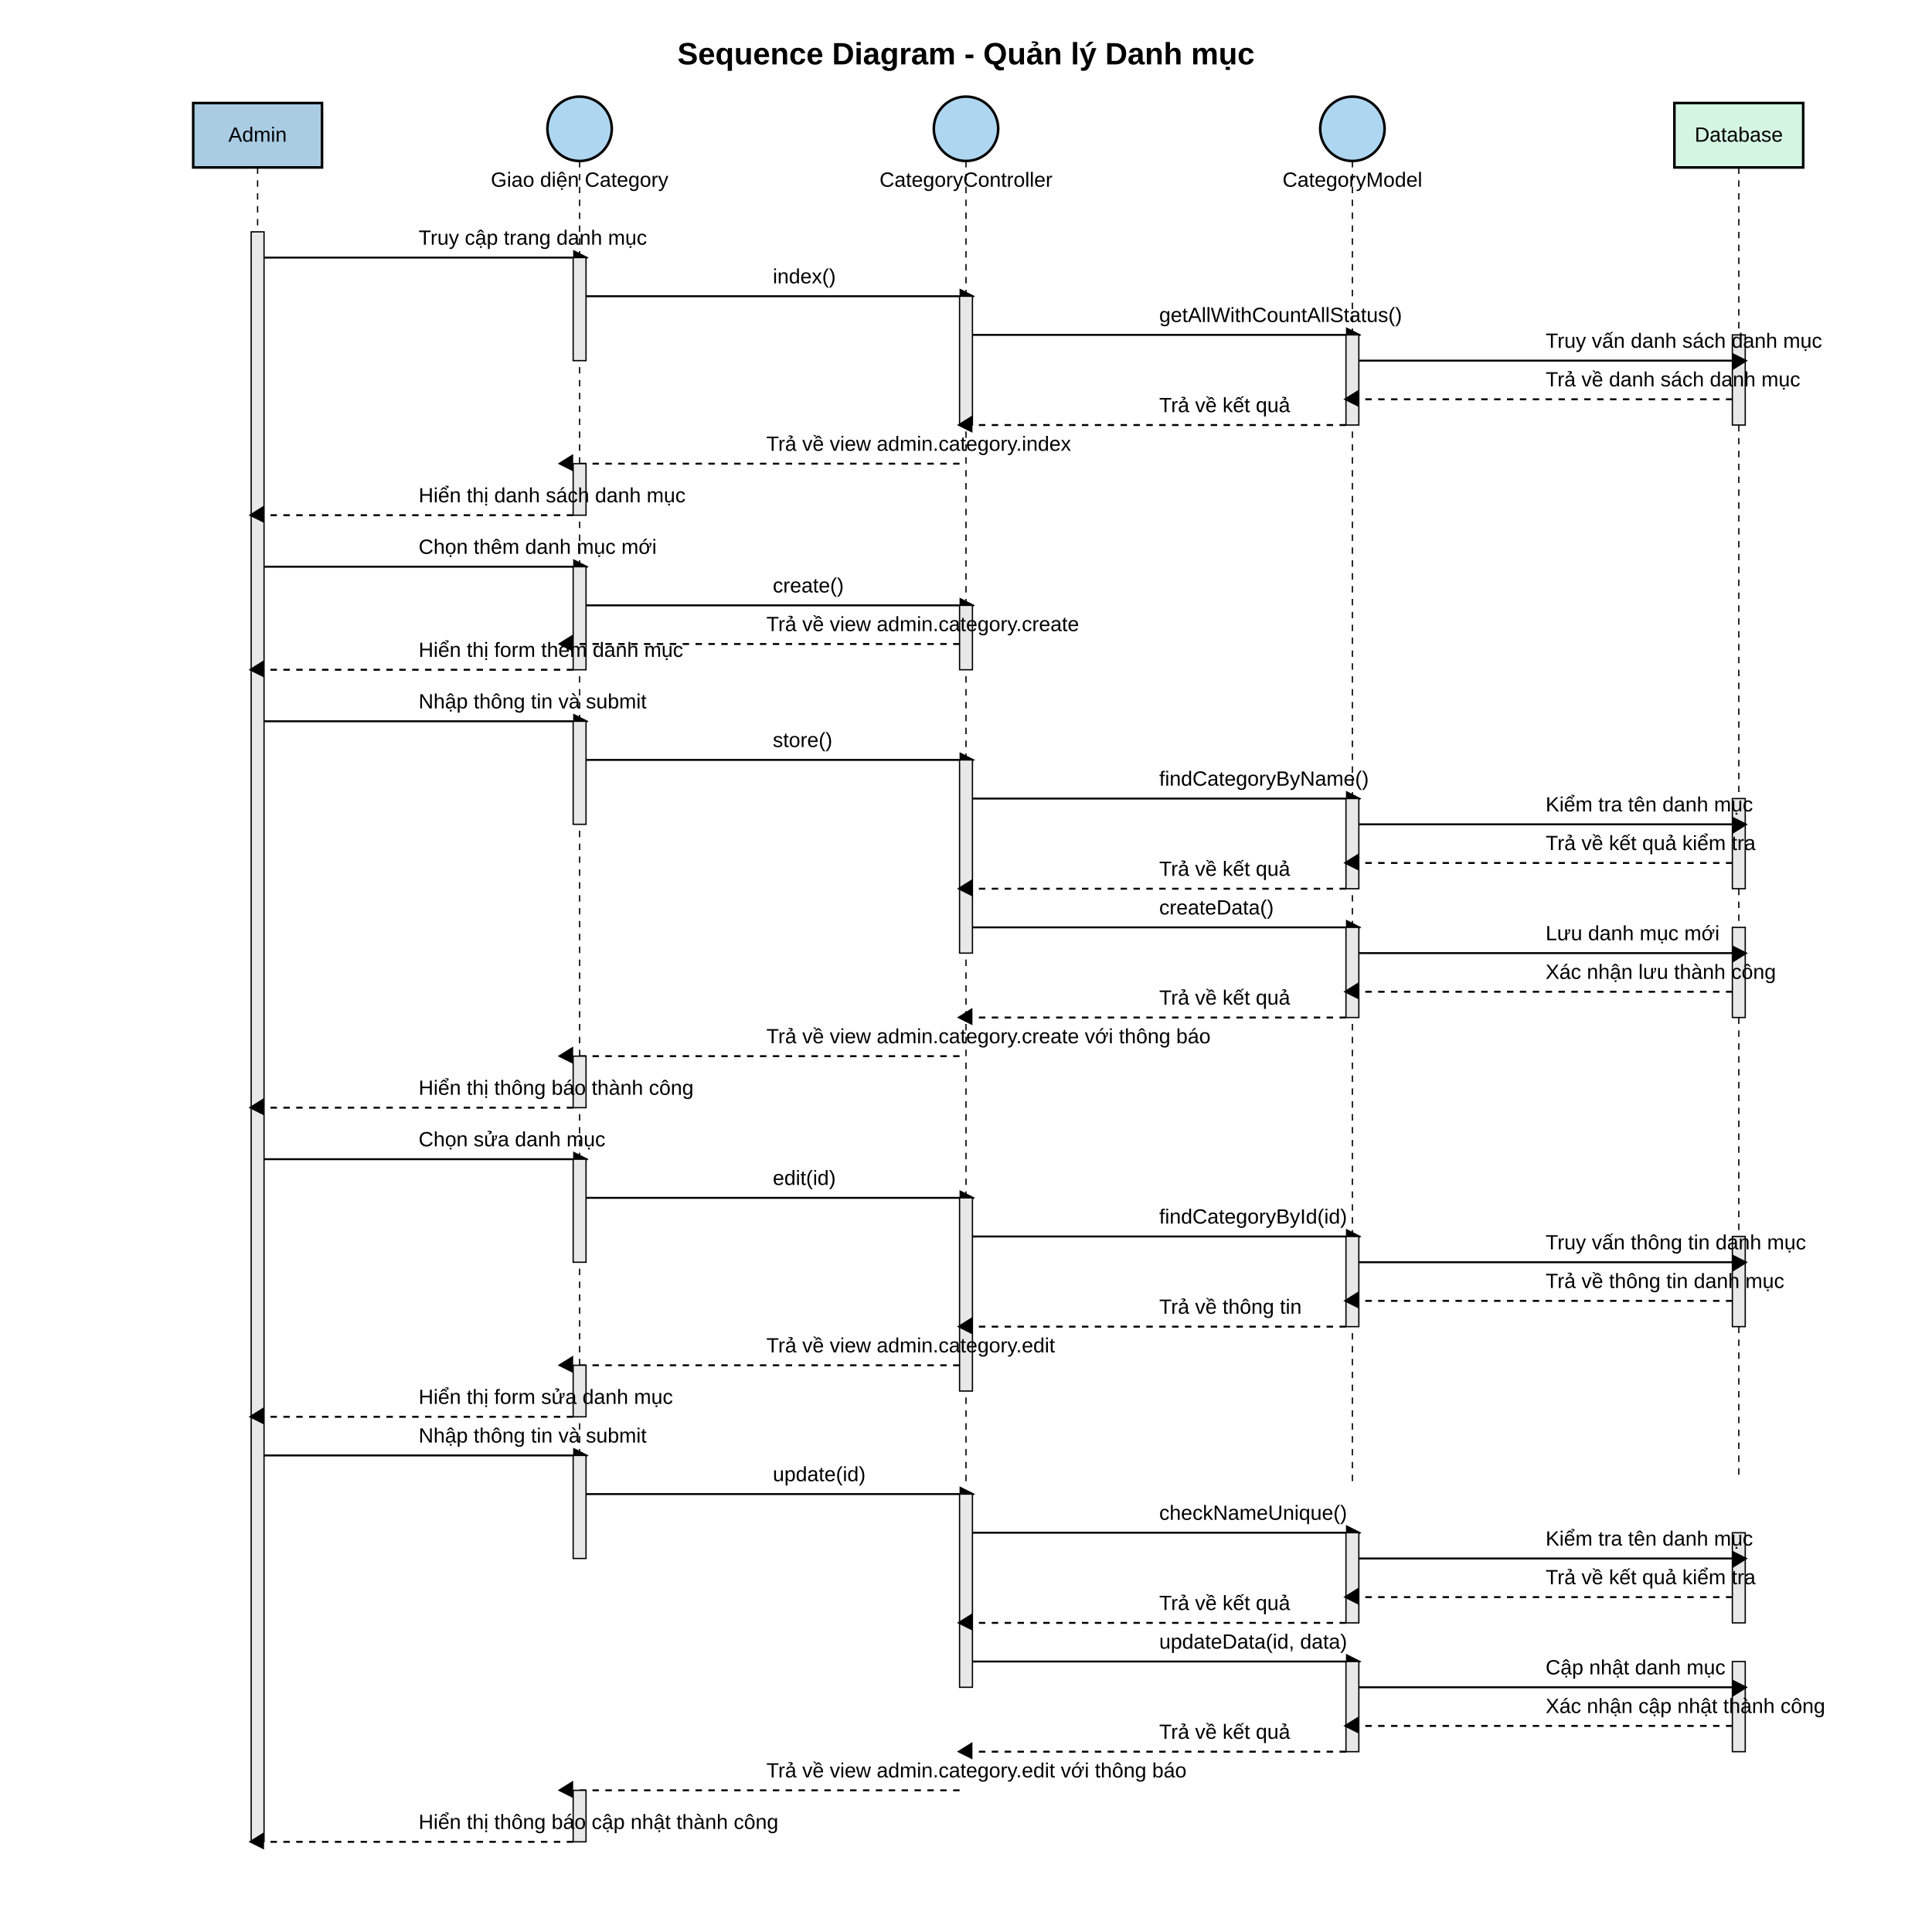
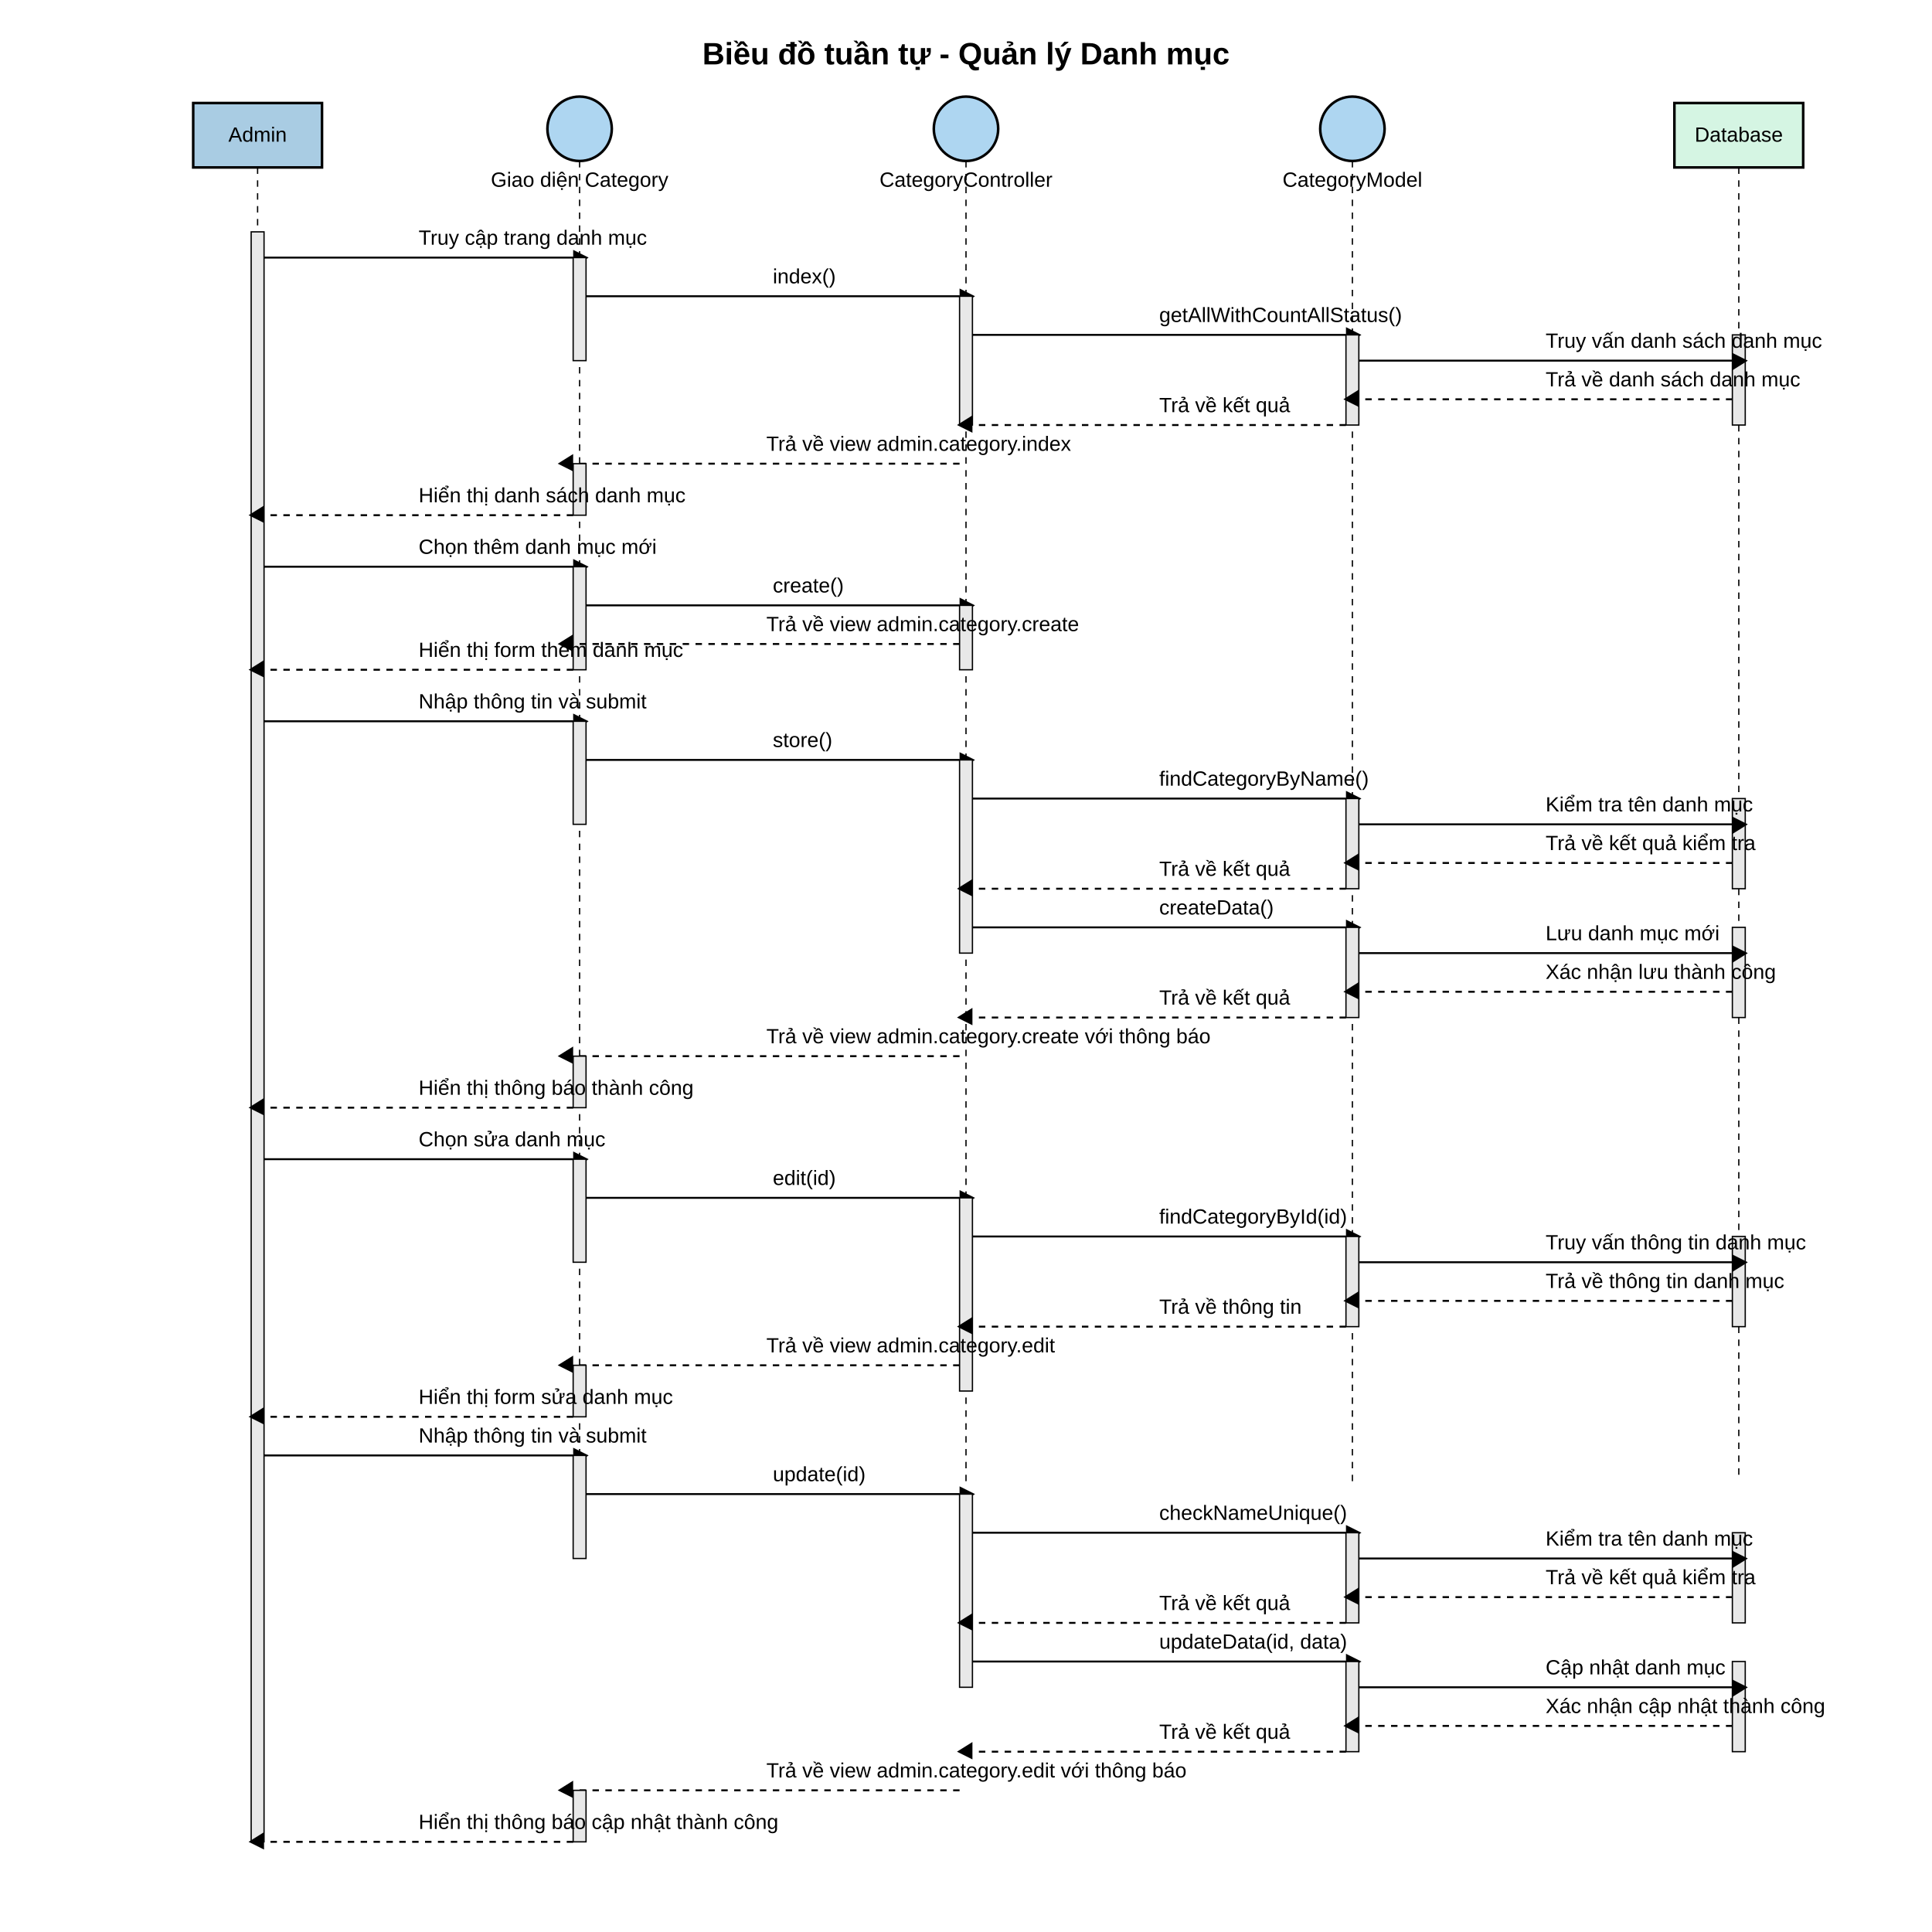
<svg xmlns="http://www.w3.org/2000/svg" version="1.1" width="1500" height="1500" viewBox="0 0 1500 1200" preserveAspectRatio="xMinYMin meet">
  <defs>
    <marker id="arrow" markerWidth="13" markerHeight="13" refX="2" refY="6" orient="auto">
      <path d="M2,2 L2,11 L10,6 L2,2" style="fill:black;" />
    </marker>
    <marker id="dashedarrow" markerWidth="13" markerHeight="13" refX="2" refY="6" orient="auto">
      <path d="M2,2 L2,11 L10,6 L2,2" style="fill:black;" />
    </marker>
  </defs>
-   <text x="750" y="50" font-family="Arial" font-size="24" text-anchor="middle" font-weight="bold">Sequence Diagram - Quản lý Danh mục</text>
+   <text x="750" y="50" font-family="Arial" font-size="24" text-anchor="middle" font-weight="bold">Biều đồ tuần tự - Quản lý Danh mục</text>
  <rect x="150" y="80" width="100" height="50" fill="#A9CCE3" stroke="black" stroke-width="2" />
  <text x="200" y="110" font-family="Arial" font-size="16" text-anchor="middle">Admin</text>
  <line x1="200" y1="130" x2="200" y2="1150" stroke="black" stroke-width="1" stroke-dasharray="5,5" />
  <circle cx="450" cy="100" r="25" fill="#AED6F1" stroke="black" stroke-width="2" />
  <text x="450" y="145" font-family="Arial" font-size="16" text-anchor="middle">Giao diện Category</text>
  <line x1="450" y1="125" x2="450" y2="1150" stroke="black" stroke-width="1" stroke-dasharray="5,5" />
  <circle cx="750" cy="100" r="25" fill="#AED6F1" stroke="black" stroke-width="2" />
  <text x="750" y="145" font-family="Arial" font-size="16" text-anchor="middle">CategoryController</text>
  <line x1="750" y1="125" x2="750" y2="1150" stroke="black" stroke-width="1" stroke-dasharray="5,5" />
  <circle cx="1050" cy="100" r="25" fill="#AED6F1" stroke="black" stroke-width="2" />
  <text x="1050" y="145" font-family="Arial" font-size="16" text-anchor="middle">CategoryModel</text>
  <line x1="1050" y1="125" x2="1050" y2="1150" stroke="black" stroke-width="1" stroke-dasharray="5,5" />
  <rect x="1300" y="80" width="100" height="50" fill="#D5F5E3" stroke="black" stroke-width="2" />
  <text x="1350" y="110" font-family="Arial" font-size="16" text-anchor="middle">Database</text>
  <line x1="1350" y1="130" x2="1350" y2="1150" stroke="black" stroke-width="1" stroke-dasharray="5,5" />
  <rect x="195" y="180" width="10" height="1250" fill="#E8E8E8" stroke="black" stroke-width="1" />
  <line x1="205" y1="200" x2="445" y2="200" stroke="black" stroke-width="1.5" marker-end="url(#arrow)" />
  <text x="325" y="190" font-family="Arial" font-size="16">Truy cập trang danh mục</text>
  <rect x="445" y="200" width="10" height="80" fill="#E8E8E8" stroke="black" stroke-width="1" />
  <line x1="455" y1="230" x2="745" y2="230" stroke="black" stroke-width="1.5" marker-end="url(#arrow)" />
  <text x="600" y="220" font-family="Arial" font-size="16">index()</text>
  <rect x="745" y="230" width="10" height="100" fill="#E8E8E8" stroke="black" stroke-width="1" />
  <line x1="755" y1="260" x2="1045" y2="260" stroke="black" stroke-width="1.5" marker-end="url(#arrow)" />
  <text x="900" y="250" font-family="Arial" font-size="16">getAllWithCountAllStatus()</text>
  <rect x="1045" y="260" width="10" height="70" fill="#E8E8E8" stroke="black" stroke-width="1" />
  <rect x="1345" y="260" width="10" height="70" fill="#E8E8E8" stroke="black" stroke-width="1" />
  <line x1="1055" y1="280" x2="1345" y2="280" stroke="black" stroke-width="1.5" marker-end="url(#arrow)" />
  <text x="1200" y="270" font-family="Arial" font-size="16">Truy vấn danh sách danh mục</text>
  <line x1="1345" y1="310" x2="1055" y2="310" stroke="black" stroke-width="1.5" stroke-dasharray="5,5" marker-end="url(#dashedarrow)" />
  <text x="1200" y="300" font-family="Arial" font-size="16">Trả về danh sách danh mục</text>
  <line x1="1045" y1="330" x2="755" y2="330" stroke="black" stroke-width="1.5" stroke-dasharray="5,5" marker-end="url(#dashedarrow)" />
  <text x="900" y="320" font-family="Arial" font-size="16">Trả về kết quả</text>
  <line x1="745" y1="360" x2="445" y2="360" stroke="black" stroke-width="1.5" stroke-dasharray="5,5" marker-end="url(#dashedarrow)" />
  <text x="595" y="350" font-family="Arial" font-size="16">Trả về view admin.category.index</text>
  <rect x="445" y="360" width="10" height="40" fill="#E8E8E8" stroke="black" stroke-width="1" />
  <line x1="445" y1="400" x2="205" y2="400" stroke="black" stroke-width="1.5" stroke-dasharray="5,5" marker-end="url(#dashedarrow)" />
  <text x="325" y="390" font-family="Arial" font-size="16">Hiển thị danh sách danh mục</text>
  <line x1="205" y1="440" x2="445" y2="440" stroke="black" stroke-width="1.5" marker-end="url(#arrow)" />
  <text x="325" y="430" font-family="Arial" font-size="16">Chọn thêm danh mục mới</text>
  <rect x="445" y="440" width="10" height="80" fill="#E8E8E8" stroke="black" stroke-width="1" />
  <line x1="455" y1="470" x2="745" y2="470" stroke="black" stroke-width="1.5" marker-end="url(#arrow)" />
  <text x="600" y="460" font-family="Arial" font-size="16">create()</text>
  <rect x="745" y="470" width="10" height="50" fill="#E8E8E8" stroke="black" stroke-width="1" />
  <line x1="745" y1="500" x2="445" y2="500" stroke="black" stroke-width="1.5" stroke-dasharray="5,5" marker-end="url(#dashedarrow)" />
  <text x="595" y="490" font-family="Arial" font-size="16">Trả về view admin.category.create</text>
  <line x1="445" y1="520" x2="205" y2="520" stroke="black" stroke-width="1.5" stroke-dasharray="5,5" marker-end="url(#dashedarrow)" />
  <text x="325" y="510" font-family="Arial" font-size="16">Hiển thị form thêm danh mục</text>
  <line x1="205" y1="560" x2="445" y2="560" stroke="black" stroke-width="1.5" marker-end="url(#arrow)" />
  <text x="325" y="550" font-family="Arial" font-size="16">Nhập thông tin và submit</text>
  <rect x="445" y="560" width="10" height="80" fill="#E8E8E8" stroke="black" stroke-width="1" />
  <line x1="455" y1="590" x2="745" y2="590" stroke="black" stroke-width="1.5" marker-end="url(#arrow)" />
  <text x="600" y="580" font-family="Arial" font-size="16">store()</text>
  <rect x="745" y="590" width="10" height="150" fill="#E8E8E8" stroke="black" stroke-width="1" />
  <line x1="755" y1="620" x2="1045" y2="620" stroke="black" stroke-width="1.5" marker-end="url(#arrow)" />
  <text x="900" y="610" font-family="Arial" font-size="16">findCategoryByName()</text>
  <rect x="1045" y="620" width="10" height="70" fill="#E8E8E8" stroke="black" stroke-width="1" />
  <rect x="1345" y="620" width="10" height="70" fill="#E8E8E8" stroke="black" stroke-width="1" />
  <line x1="1055" y1="640" x2="1345" y2="640" stroke="black" stroke-width="1.5" marker-end="url(#arrow)" />
  <text x="1200" y="630" font-family="Arial" font-size="16">Kiểm tra tên danh mục</text>
  <line x1="1345" y1="670" x2="1055" y2="670" stroke="black" stroke-width="1.5" stroke-dasharray="5,5" marker-end="url(#dashedarrow)" />
  <text x="1200" y="660" font-family="Arial" font-size="16">Trả về kết quả kiểm tra</text>
  <line x1="1045" y1="690" x2="755" y2="690" stroke="black" stroke-width="1.5" stroke-dasharray="5,5" marker-end="url(#dashedarrow)" />
  <text x="900" y="680" font-family="Arial" font-size="16">Trả về kết quả</text>
  <line x1="755" y1="720" x2="1045" y2="720" stroke="black" stroke-width="1.5" marker-end="url(#arrow)" />
  <text x="900" y="710" font-family="Arial" font-size="16">createData()</text>
  <rect x="1045" y="720" width="10" height="70" fill="#E8E8E8" stroke="black" stroke-width="1" />
  <rect x="1345" y="720" width="10" height="70" fill="#E8E8E8" stroke="black" stroke-width="1" />
  <line x1="1055" y1="740" x2="1345" y2="740" stroke="black" stroke-width="1.5" marker-end="url(#arrow)" />
  <text x="1200" y="730" font-family="Arial" font-size="16">Lưu danh mục mới</text>
  <line x1="1345" y1="770" x2="1055" y2="770" stroke="black" stroke-width="1.5" stroke-dasharray="5,5" marker-end="url(#dashedarrow)" />
  <text x="1200" y="760" font-family="Arial" font-size="16">Xác nhận lưu thành công</text>
  <line x1="1045" y1="790" x2="755" y2="790" stroke="black" stroke-width="1.5" stroke-dasharray="5,5" marker-end="url(#dashedarrow)" />
  <text x="900" y="780" font-family="Arial" font-size="16">Trả về kết quả</text>
  <line x1="745" y1="820" x2="445" y2="820" stroke="black" stroke-width="1.5" stroke-dasharray="5,5" marker-end="url(#dashedarrow)" />
  <text x="595" y="810" font-family="Arial" font-size="16">Trả về view admin.category.create với thông báo</text>
  <rect x="445" y="820" width="10" height="40" fill="#E8E8E8" stroke="black" stroke-width="1" />
  <line x1="445" y1="860" x2="205" y2="860" stroke="black" stroke-width="1.5" stroke-dasharray="5,5" marker-end="url(#dashedarrow)" />
  <text x="325" y="850" font-family="Arial" font-size="16">Hiển thị thông báo thành công</text>
  <line x1="205" y1="900" x2="445" y2="900" stroke="black" stroke-width="1.5" marker-end="url(#arrow)" />
  <text x="325" y="890" font-family="Arial" font-size="16">Chọn sửa danh mục</text>
  <rect x="445" y="900" width="10" height="80" fill="#E8E8E8" stroke="black" stroke-width="1" />
  <line x1="455" y1="930" x2="745" y2="930" stroke="black" stroke-width="1.5" marker-end="url(#arrow)" />
  <text x="600" y="920" font-family="Arial" font-size="16">edit(id)</text>
  <rect x="745" y="930" width="10" height="150" fill="#E8E8E8" stroke="black" stroke-width="1" />
  <line x1="755" y1="960" x2="1045" y2="960" stroke="black" stroke-width="1.5" marker-end="url(#arrow)" />
  <text x="900" y="950" font-family="Arial" font-size="16">findCategoryById(id)</text>
  <rect x="1045" y="960" width="10" height="70" fill="#E8E8E8" stroke="black" stroke-width="1" />
  <rect x="1345" y="960" width="10" height="70" fill="#E8E8E8" stroke="black" stroke-width="1" />
  <line x1="1055" y1="980" x2="1345" y2="980" stroke="black" stroke-width="1.5" marker-end="url(#arrow)" />
  <text x="1200" y="970" font-family="Arial" font-size="16">Truy vấn thông tin danh mục</text>
  <line x1="1345" y1="1010" x2="1055" y2="1010" stroke="black" stroke-width="1.5" stroke-dasharray="5,5" marker-end="url(#dashedarrow)" />
  <text x="1200" y="1000" font-family="Arial" font-size="16">Trả về thông tin danh mục</text>
  <line x1="1045" y1="1030" x2="755" y2="1030" stroke="black" stroke-width="1.5" stroke-dasharray="5,5" marker-end="url(#dashedarrow)" />
  <text x="900" y="1020" font-family="Arial" font-size="16">Trả về thông tin</text>
  <line x1="745" y1="1060" x2="445" y2="1060" stroke="black" stroke-width="1.5" stroke-dasharray="5,5" marker-end="url(#dashedarrow)" />
  <text x="595" y="1050" font-family="Arial" font-size="16">Trả về view admin.category.edit</text>
  <rect x="445" y="1060" width="10" height="40" fill="#E8E8E8" stroke="black" stroke-width="1" />
  <line x1="445" y1="1100" x2="205" y2="1100" stroke="black" stroke-width="1.5" stroke-dasharray="5,5" marker-end="url(#dashedarrow)" />
  <text x="325" y="1090" font-family="Arial" font-size="16">Hiển thị form sửa danh mục</text>
  <line x1="205" y1="1130" x2="445" y2="1130" stroke="black" stroke-width="1.5" marker-end="url(#arrow)" />
  <text x="325" y="1120" font-family="Arial" font-size="16">Nhập thông tin và submit</text>
  <rect x="445" y="1130" width="10" height="80" fill="#E8E8E8" stroke="black" stroke-width="1" />
  <line x1="455" y1="1160" x2="745" y2="1160" stroke="black" stroke-width="1.5" marker-end="url(#arrow)" />
  <text x="600" y="1150" font-family="Arial" font-size="16">update(id)</text>
  <rect x="745" y="1160" width="10" height="150" fill="#E8E8E8" stroke="black" stroke-width="1" />
  <line x1="755" y1="1190" x2="1045" y2="1190" stroke="black" stroke-width="1.5" marker-end="url(#arrow)" />
  <text x="900" y="1180" font-family="Arial" font-size="16">checkNameUnique()</text>
  <rect x="1045" y="1190" width="10" height="70" fill="#E8E8E8" stroke="black" stroke-width="1" />
  <rect x="1345" y="1190" width="10" height="70" fill="#E8E8E8" stroke="black" stroke-width="1" />
  <line x1="1055" y1="1210" x2="1345" y2="1210" stroke="black" stroke-width="1.5" marker-end="url(#arrow)" />
  <text x="1200" y="1200" font-family="Arial" font-size="16">Kiểm tra tên danh mục</text>
  <line x1="1345" y1="1240" x2="1055" y2="1240" stroke="black" stroke-width="1.5" stroke-dasharray="5,5" marker-end="url(#dashedarrow)" />
  <text x="1200" y="1230" font-family="Arial" font-size="16">Trả về kết quả kiểm tra</text>
  <line x1="1045" y1="1260" x2="755" y2="1260" stroke="black" stroke-width="1.5" stroke-dasharray="5,5" marker-end="url(#dashedarrow)" />
  <text x="900" y="1250" font-family="Arial" font-size="16">Trả về kết quả</text>
  <line x1="755" y1="1290" x2="1045" y2="1290" stroke="black" stroke-width="1.5" marker-end="url(#arrow)" />
  <text x="900" y="1280" font-family="Arial" font-size="16">updateData(id, data)</text>
  <rect x="1045" y="1290" width="10" height="70" fill="#E8E8E8" stroke="black" stroke-width="1" />
  <rect x="1345" y="1290" width="10" height="70" fill="#E8E8E8" stroke="black" stroke-width="1" />
  <line x1="1055" y1="1310" x2="1345" y2="1310" stroke="black" stroke-width="1.5" marker-end="url(#arrow)" />
  <text x="1200" y="1300" font-family="Arial" font-size="16">Cập nhật danh mục</text>
  <line x1="1345" y1="1340" x2="1055" y2="1340" stroke="black" stroke-width="1.5" stroke-dasharray="5,5" marker-end="url(#dashedarrow)" />
  <text x="1200" y="1330" font-family="Arial" font-size="16">Xác nhận cập nhật thành công</text>
  <line x1="1045" y1="1360" x2="755" y2="1360" stroke="black" stroke-width="1.5" stroke-dasharray="5,5" marker-end="url(#dashedarrow)" />
  <text x="900" y="1350" font-family="Arial" font-size="16">Trả về kết quả</text>
  <line x1="745" y1="1390" x2="445" y2="1390" stroke="black" stroke-width="1.5" stroke-dasharray="5,5" marker-end="url(#dashedarrow)" />
  <text x="595" y="1380" font-family="Arial" font-size="16">Trả về view admin.category.edit với thông báo</text>
  <rect x="445" y="1390" width="10" height="40" fill="#E8E8E8" stroke="black" stroke-width="1" />
  <line x1="445" y1="1430" x2="205" y2="1430" stroke="black" stroke-width="1.5" stroke-dasharray="5,5" marker-end="url(#dashedarrow)" />
  <text x="325" y="1420" font-family="Arial" font-size="16">Hiển thị thông báo cập nhật thành công</text>
</svg>
